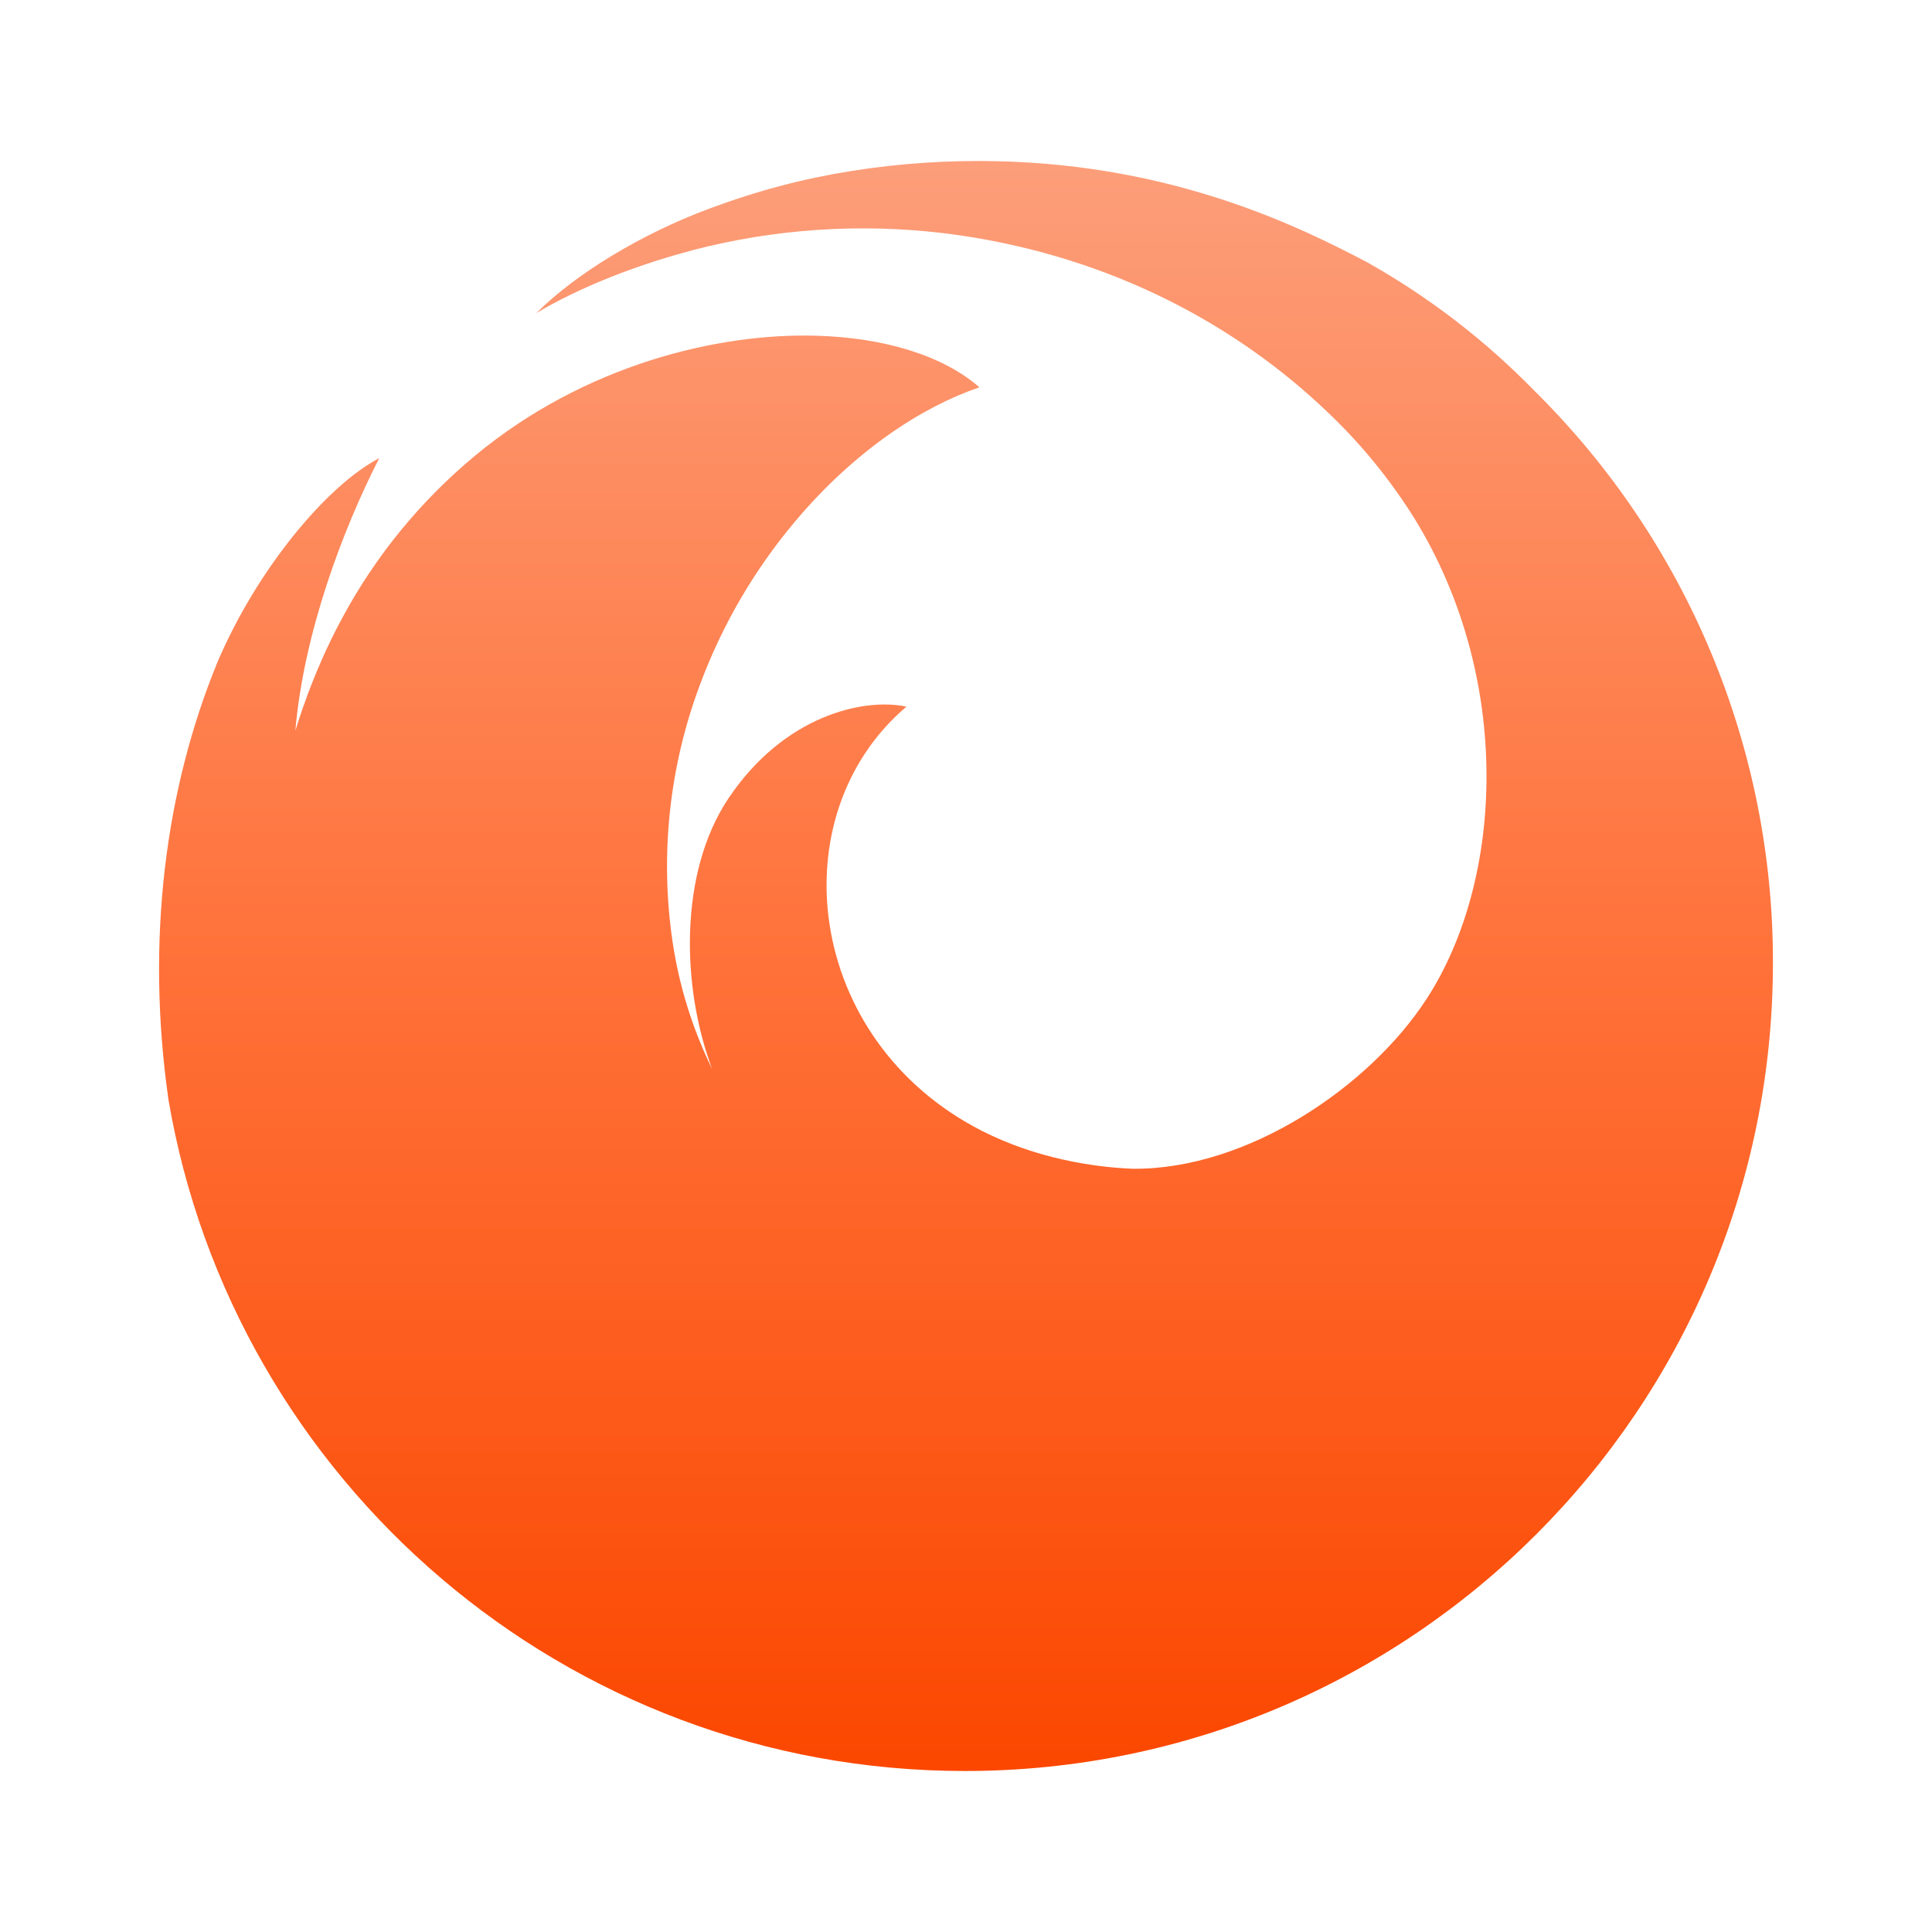
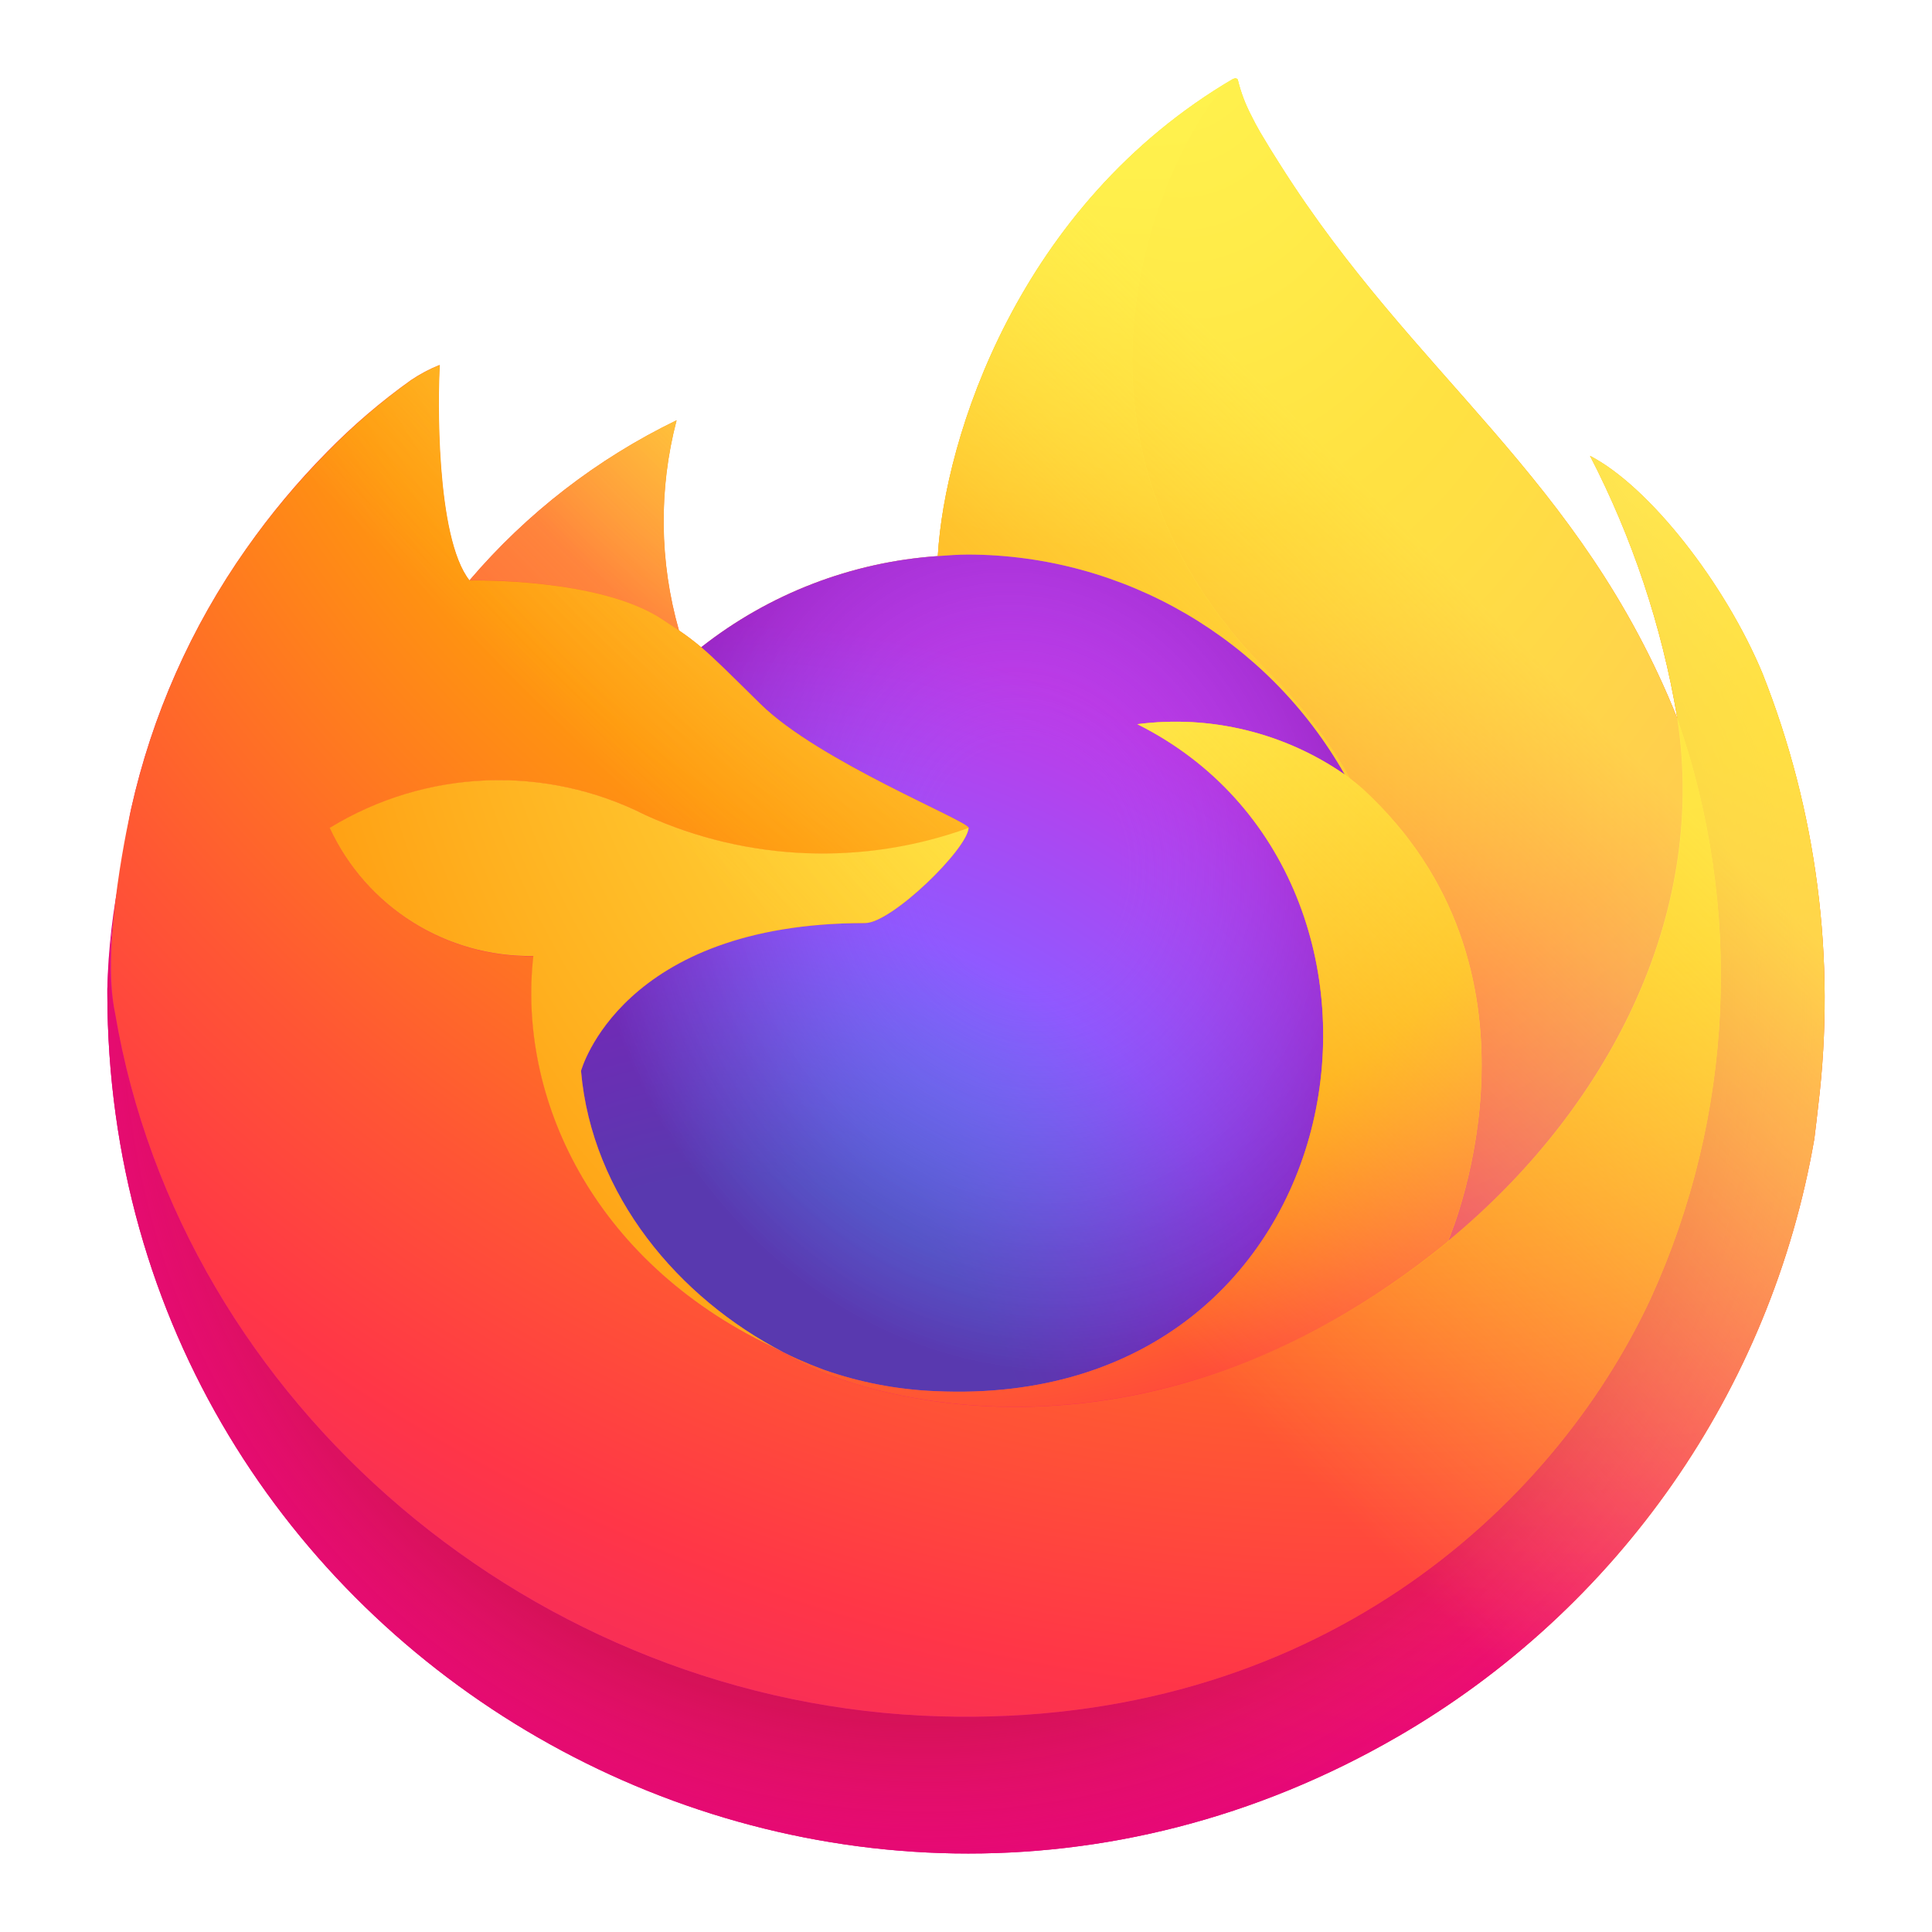
- <svg xmlns="http://www.w3.org/2000/svg" viewBox="0 0 144 144" width="144" height="144">
+ <svg xmlns="http://www.w3.org/2000/svg" width="144" height="144" viewBox="0 0 144 144">
  <defs>
-     <linearGradient id="p8-firefox-grad" gradientUnits="userSpaceOnUse" x1="72" y1="12" x2="72" y2="132">
-       <stop offset="0.0" stop-color="#FC9E7A" />
-       <stop offset="0.5" stop-color="#FF7139" />
-       <stop offset="1.0" stop-color="#FB4700" />
+     <radialGradient id="ff-b" cx="-7907.187" cy="-8515.121" r="80.797" gradientTransform="translate(26367.938 28186.305) scale(3.3067)" gradientUnits="userSpaceOnUse">
+       <stop offset=".129" stop-color="#ffbd4f" />
+       <stop offset=".186" stop-color="#ffac31" />
+       <stop offset=".247" stop-color="#ff9d17" />
+       <stop offset=".283" stop-color="#ff980e" />
+       <stop offset=".403" stop-color="#ff563b" />
+       <stop offset=".467" stop-color="#ff3750" />
+       <stop offset=".71" stop-color="#f5156c" />
+       <stop offset=".782" stop-color="#eb0878" />
+       <stop offset=".86" stop-color="#e50080" />
+     </radialGradient>
+     <radialGradient id="ff-c" cx="-7936.711" cy="-8482.089" r="80.797" gradientTransform="translate(26367.938 28186.305) scale(3.3067)" gradientUnits="userSpaceOnUse">
+       <stop offset=".3" stop-color="#960e18" />
+       <stop offset=".351" stop-color="#b11927" stop-opacity=".74" />
+       <stop offset=".435" stop-color="#db293d" stop-opacity=".343" />
+       <stop offset=".497" stop-color="#f5334b" stop-opacity=".094" />
+       <stop offset=".53" stop-color="#ff3750" stop-opacity="0" />
+     </radialGradient>
+     <radialGradient id="ff-d" cx="-7926.97" cy="-8533.457" r="58.534" gradientTransform="translate(26367.938 28186.305) scale(3.3067)" gradientUnits="userSpaceOnUse">
+       <stop offset=".132" stop-color="#fff44f" />
+       <stop offset=".252" stop-color="#ffdc3e" />
+       <stop offset=".506" stop-color="#ff9d12" />
+       <stop offset=".526" stop-color="#ff980e" />
+     </radialGradient>
+     <radialGradient id="ff-e" cx="-7945.648" cy="-8460.984" r="38.471" gradientTransform="translate(26367.938 28186.305) scale(3.3067)" gradientUnits="userSpaceOnUse">
+       <stop offset=".353" stop-color="#3a8ee6" />
+       <stop offset=".472" stop-color="#5c79f0" />
+       <stop offset=".669" stop-color="#9059ff" />
+       <stop offset="1" stop-color="#c139e6" />
+     </radialGradient>
+     <radialGradient id="ff-f" cx="-7935.62" cy="-8491.546" r="20.397" gradientTransform="matrix(3.21411 -.77707 .90934 3.76302 33365.914 25904.014)" gradientUnits="userSpaceOnUse">
+       <stop offset=".206" stop-color="#9059ff" stop-opacity="0" />
+       <stop offset=".278" stop-color="#8c4ff3" stop-opacity=".064" />
+       <stop offset=".747" stop-color="#7716a8" stop-opacity=".45" />
+       <stop offset=".975" stop-color="#6e008b" stop-opacity=".6" />
+     </radialGradient>
+     <radialGradient id="ff-g" cx="-7937.731" cy="-8518.427" r="27.676" gradientTransform="translate(26367.938 28186.305) scale(3.3067)" gradientUnits="userSpaceOnUse">
+       <stop offset="0" stop-color="#ffe226" />
+       <stop offset=".121" stop-color="#ffdb27" />
+       <stop offset=".295" stop-color="#ffc82a" />
+       <stop offset=".502" stop-color="#ffa930" />
+       <stop offset=".732" stop-color="#ff7e37" />
+       <stop offset=".792" stop-color="#ff7139" />
+     </radialGradient>
+     <radialGradient id="ff-h" cx="-7915.977" cy="-8535.981" r="118.081" gradientTransform="translate(26367.938 28186.305) scale(3.3067)" gradientUnits="userSpaceOnUse">
+       <stop offset=".113" stop-color="#fff44f" />
+       <stop offset=".456" stop-color="#ff980e" />
+       <stop offset=".622" stop-color="#ff5634" />
+       <stop offset=".716" stop-color="#ff3647" />
+       <stop offset=".904" stop-color="#e31587" />
+     </radialGradient>
+     <radialGradient id="ff-i" cx="-7927.165" cy="-8522.859" r="86.499" gradientTransform="matrix(.3472 3.29017 -2.15928 .22816 -15491.597 28008.376)" gradientUnits="userSpaceOnUse">
+       <stop offset="0" stop-color="#fff44f" />
+       <stop offset=".06" stop-color="#ffe847" />
+       <stop offset=".168" stop-color="#ffc830" />
+       <stop offset=".304" stop-color="#ff980e" />
+       <stop offset=".356" stop-color="#ff8b16" />
+       <stop offset=".455" stop-color="#ff672a" />
+       <stop offset=".57" stop-color="#ff3647" />
+       <stop offset=".737" stop-color="#e31587" />
+     </radialGradient>
+     <radialGradient id="ff-j" cx="-7938.383" cy="-8508.176" r="73.72" gradientTransform="translate(26367.938 28186.305) scale(3.3067)" gradientUnits="userSpaceOnUse">
+       <stop offset=".137" stop-color="#fff44f" />
+       <stop offset=".48" stop-color="#ff980e" />
+       <stop offset=".592" stop-color="#ff5634" />
+       <stop offset=".655" stop-color="#ff3647" />
+       <stop offset=".904" stop-color="#e31587" />
+     </radialGradient>
+     <radialGradient id="ff-k" cx="-7918.923" cy="-8503.861" r="80.686" gradientTransform="translate(26367.938 28186.305) scale(3.3067)" gradientUnits="userSpaceOnUse">
+       <stop offset=".094" stop-color="#fff44f" />
+       <stop offset=".231" stop-color="#ffe141" />
+       <stop offset=".509" stop-color="#ffaf1e" />
+       <stop offset=".626" stop-color="#ff980e" />
+     </radialGradient>
+     <linearGradient id="ff-a" x1="70.786" x2="6.447" y1="12.393" y2="74.468" gradientTransform="translate(-2.999 -.01) scale(3.3067)" gradientUnits="userSpaceOnUse">
+       <stop offset=".048" stop-color="#fff44f" />
+       <stop offset=".111" stop-color="#ffe847" />
+       <stop offset=".225" stop-color="#ffc830" />
+       <stop offset=".368" stop-color="#ff980e" />
+       <stop offset=".401" stop-color="#ff8b16" />
+       <stop offset=".462" stop-color="#ff672a" />
+       <stop offset=".534" stop-color="#ff3647" />
+       <stop offset=".705" stop-color="#e31587" />
+     </linearGradient>
+     <linearGradient id="ff-l" x1="70.013" x2="15.267" y1="12.061" y2="66.806" gradientTransform="translate(-2.999 -.01) scale(3.3067)" gradientUnits="userSpaceOnUse">
+       <stop offset=".167" stop-color="#fff44f" stop-opacity=".8" />
+       <stop offset=".266" stop-color="#fff44f" stop-opacity=".634" />
+       <stop offset=".489" stop-color="#fff44f" stop-opacity=".217" />
+       <stop offset=".6" stop-color="#fff44f" stop-opacity="0" />
    </linearGradient>
  </defs>
-   <path d="M 114.361,29.123 a 55.142,55.142 0 0,0 -12.44,-9.563 C 96.779,16.854 87.527,12.323 74.39,12.017 c -3.679,-0.085 -7.303,0.15 -10.896,0.722 c -3.609,0.571 -7.007,1.464 -10.615,2.807 c -5.097,1.89 -10.004,4.887 -12.901,7.789 c 2.922,-1.749 7.398,-3.674 12.781,-4.972 a 50.536,50.536 0 0,1 18.69,-0.837 c 11.733,1.704 20.94,6.922 27.466,13.157 a 40.427,40.427 0 0,1 6.506,7.954 c 7.358,11.939 6.666,26.945 0.922,35.796 c -4.26,6.576 -13.382,12.751 -21.903,12.68 c -2.922,-0.115 -7.207,-0.762 -11.277,-2.837 c -13.177,-6.731 -15.141,-23.496 -5.603,-31.606 c -3.168,-0.682 -9.122,0.652 -13.262,6.831 c -3.719,5.548 -3.508,14.114 -1.213,20.188 a 32.443,32.443 0 0,1 -2.957,-9.498 a 38.568,38.568 0 0,1 2.085,-19.271 A 41.159,41.159 0 0,1 59.219,38.917 c 4.491,-5.358 9.563,-8.621 13.783,-10.049 c -2.706,-2.361 -7.072,-3.699 -12.134,-3.844 C 53.505,24.803 43.566,27.198 35.412,33.96 a 40.838,40.838 0 0,0 -9.904,12.099 c -2.28,4.19 -3.463,8.315 -3.493,8.41 c 0.611,-7.242 3.528,-15.006 6.255,-20.324 c -3.96,2.07 -9.157,8.36 -12.079,15.247 C 12.331,58.819 10.853,70.036 12.557,81.97 c 4.842,28.408 29.571,50.03 59.358,50.03 C 105.179,132 132.144,105.035 132.144,71.78 a 59.794,59.794 0 0,0 -17.783,-42.657 z" fill="url(#p8-firefox-grad)" />
+   <g transform="translate(7.35 5.84) scale(0.5)">
+     <path fill="url(#ff-a)" d="M248.033 88.713c-5.569-13.399-16.864-27.866-25.71-32.439a133.169 133.169 0 0 1 12.979 38.9l.023.215c-14.49-36.126-39.062-50.692-59.13-82.41a155.1 155.1 0 0 1-3.019-4.907 40.605 40.605 0 0 1-1.412-2.645 23.31 23.31 0 0 1-1.912-5.076.331.331 0 0 0-.291-.331.469.469 0 0 0-.241 0c-.016 0-.043.03-.063.037-.02.006-.063.036-.092.049l.049-.086c-32.19 18.849-43.113 53.741-44.118 71.194a64.108 64.108 0 0 0-35.269 13.593 38.336 38.336 0 0 0-3.307-2.506 59.417 59.417 0 0 1-.36-31.324 94.912 94.912 0 0 0-30.848 23.841h-.06c-5.079-6.438-4.722-27.667-4.431-32.102a22.957 22.957 0 0 0-4.279 2.272 93.435 93.435 0 0 0-12.526 10.73 111.954 111.954 0 0 0-11.98 14.375v.019-.023A108.26 108.26 0 0 0 4.841 108.92l-.171.846a203.818 203.818 0 0 0-1.26 8.003c0 .096-.02.185-.03.281a122.12 122.12 0 0 0-2.08 17.667v.662c.086 98.661 106.944 160.23 192.344 110.825a128.165 128.165 0 0 0 62.12-89.153c.215-1.653.39-3.29.582-4.96a131.8 131.8 0 0 0-8.313-64.378ZM100.322 189.031c.599.288 1.161.599 1.776.873l.089.057a68.838 68.838 0 0 1-1.865-.93Zm29.357-77.297Zm105.656-16.315v-.123l.023.136-.023-.013Z" />
+     <path fill="url(#ff-b)" d="M248.033 88.713c-5.569-13.399-16.864-27.866-25.71-32.439a133.169 133.169 0 0 1 12.979 38.9v.122l.023.136a116.067 116.067 0 0 1-3.988 86.497c-14.688 31.516-50.242 63.819-105.894 62.248-60.132-1.703-113.089-46.323-122.989-104.766-1.802-9.216 0-13.888.906-21.378a95.444 95.444 0 0 0-2.06 17.684v.662c.086 98.661 106.944 160.23 192.344 110.825a128.165 128.165 0 0 0 62.12-89.153c.215-1.653.39-3.29.582-4.96a131.8 131.8 0 0 0-8.313-64.378Z" />
+     <path fill="url(#ff-c)" d="M248.033 88.713c-5.569-13.399-16.864-27.866-25.71-32.439a133.169 133.169 0 0 1 12.979 38.9v.122l.023.136a116.067 116.067 0 0 1-3.988 86.497c-14.688 31.516-50.242 63.819-105.894 62.248-60.132-1.703-113.089-46.323-122.989-104.766-1.802-9.216 0-13.888.906-21.378a95.444 95.444 0 0 0-2.06 17.684v.662c.086 98.661 106.944 160.23 192.344 110.825a128.165 128.165 0 0 0 62.12-89.153c.215-1.653.39-3.29.582-4.96a131.8 131.8 0 0 0-8.313-64.378Z" />
+     <path fill="url(#ff-d)" d="M185.754 103.778c.278.195.536.39.797.585a69.775 69.775 0 0 0-11.904-15.525C134.815 48.999 164.208 2.457 169.165.093l.049-.073c-32.19 18.849-43.113 53.741-44.118 71.194 1.495-.103 2.976-.229 4.504-.229a64.68 64.68 0 0 1 56.154 32.793Z" />
+     <path fill="url(#ff-e)" d="M129.683 111.734c-.212 3.188-11.475 14.182-15.413 14.182-36.443 0-42.359 22.046-42.359 22.046 1.614 18.564 14.55 33.854 30.187 41.942.714.371 1.439.705 2.163 1.032a70.572 70.572 0 0 0 3.763 1.541 56.974 56.974 0 0 0 16.675 3.217c63.876 2.996 76.25-76.384 30.154-99.419a44.241 44.241 0 0 1 30.901 7.503A64.68 64.68 0 0 0 129.6 70.985c-1.521 0-3.009.126-4.504.229a64.108 64.108 0 0 0-35.269 13.593c1.954 1.654 4.16 3.863 8.806 8.442 8.696 8.568 31 17.443 31.05 18.485Z" />
+     <path fill="url(#ff-f)" d="M129.683 111.734c-.212 3.188-11.475 14.182-15.413 14.182-36.443 0-42.359 22.046-42.359 22.046 1.614 18.564 14.55 33.854 30.187 41.942.714.371 1.439.705 2.163 1.032a70.572 70.572 0 0 0 3.763 1.541 56.974 56.974 0 0 0 16.675 3.217c63.876 2.996 76.25-76.384 30.154-99.419a44.241 44.241 0 0 1 30.901 7.503A64.68 64.68 0 0 0 129.6 70.985c-1.521 0-3.009.126-4.504.229a64.108 64.108 0 0 0-35.269 13.593c1.954 1.654 4.16 3.863 8.806 8.442 8.696 8.568 31 17.443 31.05 18.485Z" />
+     <path fill="url(#ff-g)" d="M83.852 80.545a81.51 81.51 0 0 1 2.645 1.756 59.407 59.407 0 0 1-.36-31.324 94.926 94.926 0 0 0-30.849 23.841c.625-.017 19.216-.351 28.564 5.727Z" />
+     <path fill="url(#ff-h)" d="M2.471 139.411c9.89 58.443 62.857 103.063 122.989 104.766 55.652 1.574 91.205-30.732 105.894-62.248a116.067 116.067 0 0 0 3.988-86.497v-.122c0-.096-.02-.153 0-.123l.023.215c4.547 29.684-10.552 58.443-34.155 77.889l-.073.166c-45.989 37.455-90.002 22.598-98.91 16.533a64.67 64.67 0 0 1-1.865-.929c-26.814-12.817-37.891-37.247-35.517-58.198a32.912 32.912 0 0 1-30.359-19.096 48.336 48.336 0 0 1 47.117-1.891 63.821 63.821 0 0 0 48.119 1.891c-.049-1.042-22.353-9.92-31.05-18.484-4.646-4.58-6.851-6.786-8.805-8.442a38.145 38.145 0 0 0-3.307-2.507c-.761-.519-1.617-1.081-2.645-1.756-9.348-6.078-27.939-5.744-28.554-5.727h-.059c-5.079-6.438-4.722-27.667-4.431-32.101a22.862 22.862 0 0 0-4.279 2.271 93.373 93.373 0 0 0-12.526 10.73 112.062 112.062 0 0 0-12.03 14.342v.019-.023A108.26 108.26 0 0 0 4.841 108.92c-.062.261-4.616 20.167-2.37 30.491Z" />
+     <path fill="url(#ff-i)" d="M174.654 88.838a69.818 69.818 0 0 1 11.904 15.542 26.607 26.607 0 0 1 1.921 1.574c29.056 26.784 13.832 64.646 12.698 67.341 23.603-19.447 38.688-48.205 34.155-77.89-14.497-36.142-39.069-50.708-59.137-82.426a155.1 155.1 0 0 1-3.019-4.907 40.605 40.605 0 0 1-1.412-2.645 23.31 23.31 0 0 1-1.912-5.076.331.331 0 0 0-.291-.331.469.469 0 0 0-.241 0c-.016 0-.043.03-.063.037-.02.006-.063.036-.092.049-4.957 2.351-34.35 48.893 5.489 88.732Z" />
+     <path fill="url(#ff-j)" d="M188.459 105.937a26.822 26.822 0 0 0-1.921-1.574c-.261-.195-.519-.39-.797-.585a44.243 44.243 0 0 0-30.901-7.503c46.095 23.048 33.728 102.415-30.154 99.419a56.974 56.974 0 0 1-16.675-3.217 67.38 67.38 0 0 1-3.763-1.541c-.725-.331-1.449-.661-2.163-1.032l.089.057c8.908 6.081 52.907 20.938 98.91-16.534l.073-.165c1.147-2.679 16.371-40.55-12.698-67.325Z" />
+     <path fill="url(#ff-k)" d="M71.911 147.962s5.916-22.046 42.359-22.046c3.938 0 15.211-10.994 15.413-14.182a63.817 63.817 0 0 1-48.119-1.892 48.341 48.341 0 0 0-47.118 1.892 32.912 32.912 0 0 0 30.359 19.096c-2.374 20.955 8.703 45.385 35.517 58.198.599.288 1.161.599 1.776.873-15.65-8.085-28.573-23.375-30.187-41.939Z" />
+     <path fill="url(#ff-l)" d="M248.033 88.713c-5.569-13.399-16.864-27.866-25.71-32.439a133.169 133.169 0 0 1 12.979 38.9l.023.215c-14.49-36.126-39.062-50.692-59.13-82.41a155.1 155.1 0 0 1-3.019-4.907 40.605 40.605 0 0 1-1.412-2.645 23.31 23.31 0 0 1-1.912-5.076.331.331 0 0 0-.291-.331.469.469 0 0 0-.241 0c-.016 0-.043.03-.063.037-.02.006-.063.036-.092.049l.049-.086c-32.19 18.849-43.113 53.741-44.118 71.194 1.495-.103 2.976-.229 4.504-.229a64.68 64.68 0 0 1 56.154 32.793 44.241 44.241 0 0 0-30.901-7.503c46.096 23.048 33.729 102.415-30.154 99.419a56.974 56.974 0 0 1-16.675-3.217 67.38 67.38 0 0 1-3.763-1.541c-.724-.331-1.449-.661-2.163-1.032l.089.057a68.838 68.838 0 0 1-1.865-.93c.599.288 1.161.599 1.776.873-15.65-8.088-28.573-23.378-30.187-41.942 0 0 5.916-22.046 42.359-22.046 3.938 0 15.211-10.994 15.413-14.182-.05-1.042-22.354-9.92-31.05-18.485-4.646-4.579-6.852-6.785-8.806-8.442a38.336 38.336 0 0 0-3.307-2.506 59.417 59.417 0 0 1-.36-31.324 94.912 94.912 0 0 0-30.848 23.841h-.06c-5.079-6.438-4.722-27.667-4.431-32.102a22.957 22.957 0 0 0-4.279 2.272 93.435 93.435 0 0 0-12.526 10.73 111.954 111.954 0 0 0-11.98 14.375v.019-.023A108.26 108.26 0 0 0 4.841 108.92l-.171.846c-.242 1.128-1.323 6.855-1.479 8.085 0 .093 0-.096 0 0A149.15 149.15 0 0 0 1.3 135.717v.662c.086 98.661 106.944 160.23 192.344 110.825a128.165 128.165 0 0 0 62.12-89.153c.215-1.653.39-3.29.582-4.96a131.8 131.8 0 0 0-8.313-64.378Zm-12.715 6.583.024.136-.024-.136Z" />
+   </g>
</svg>
